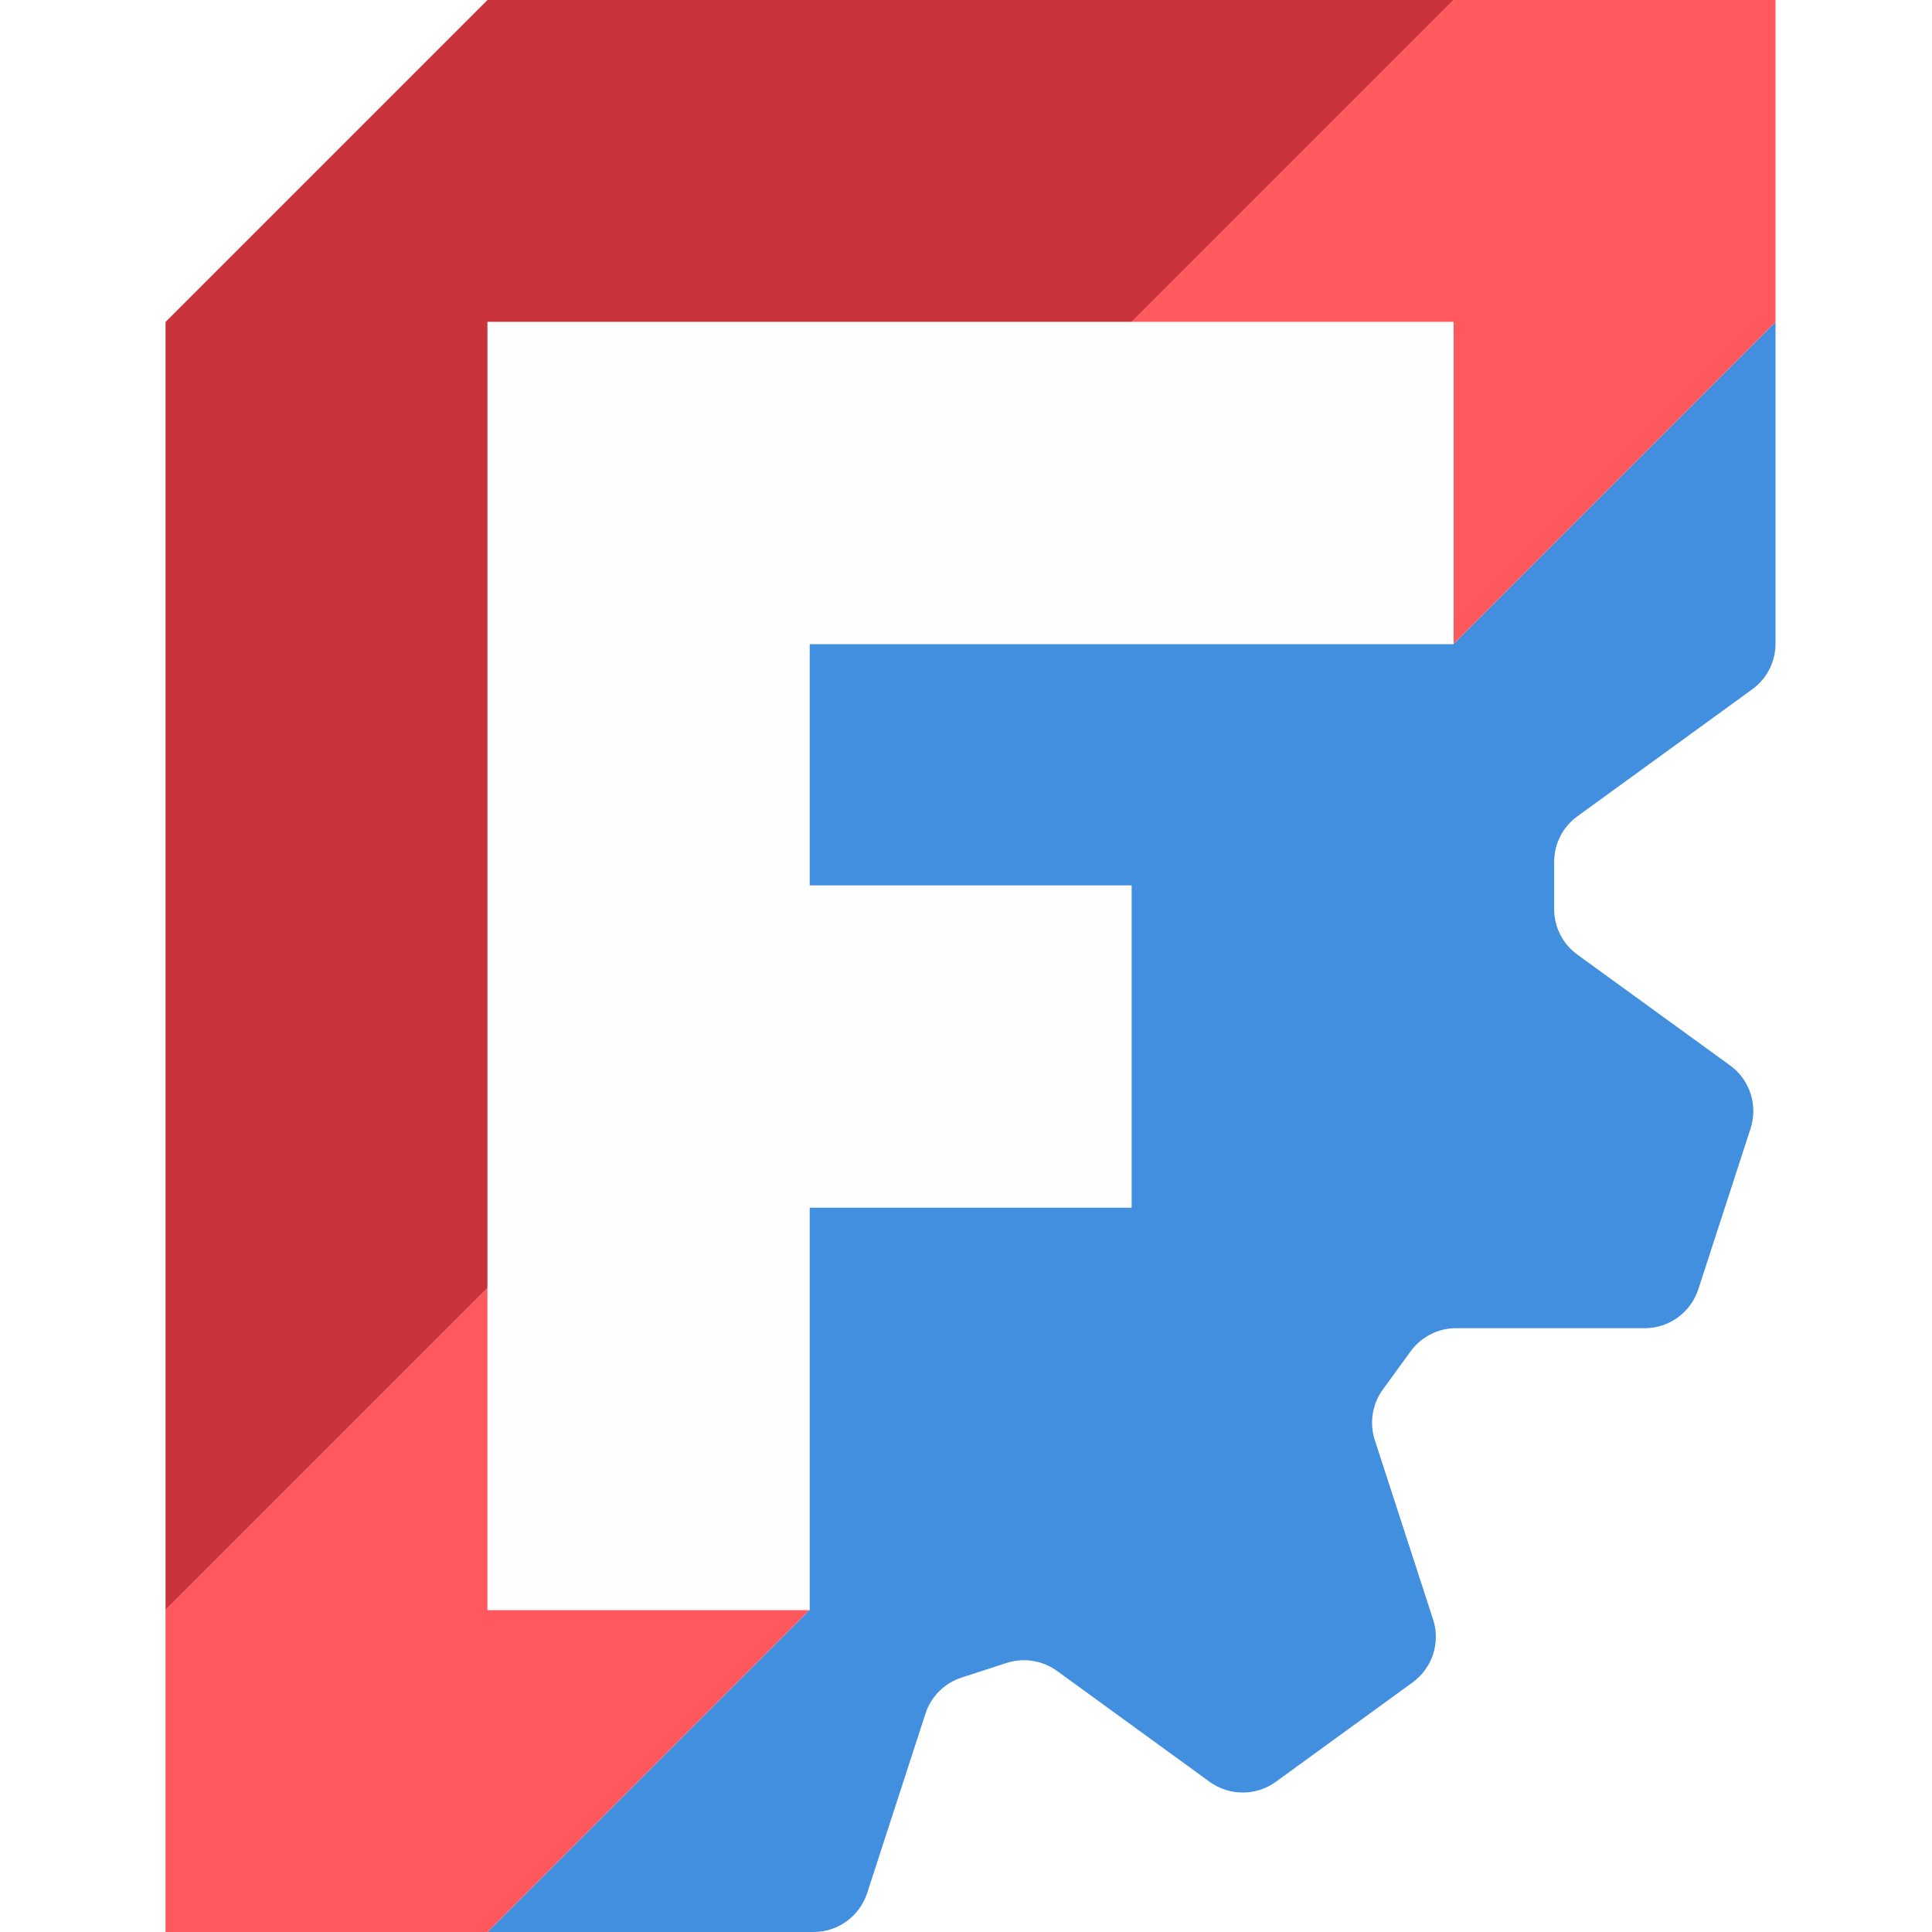
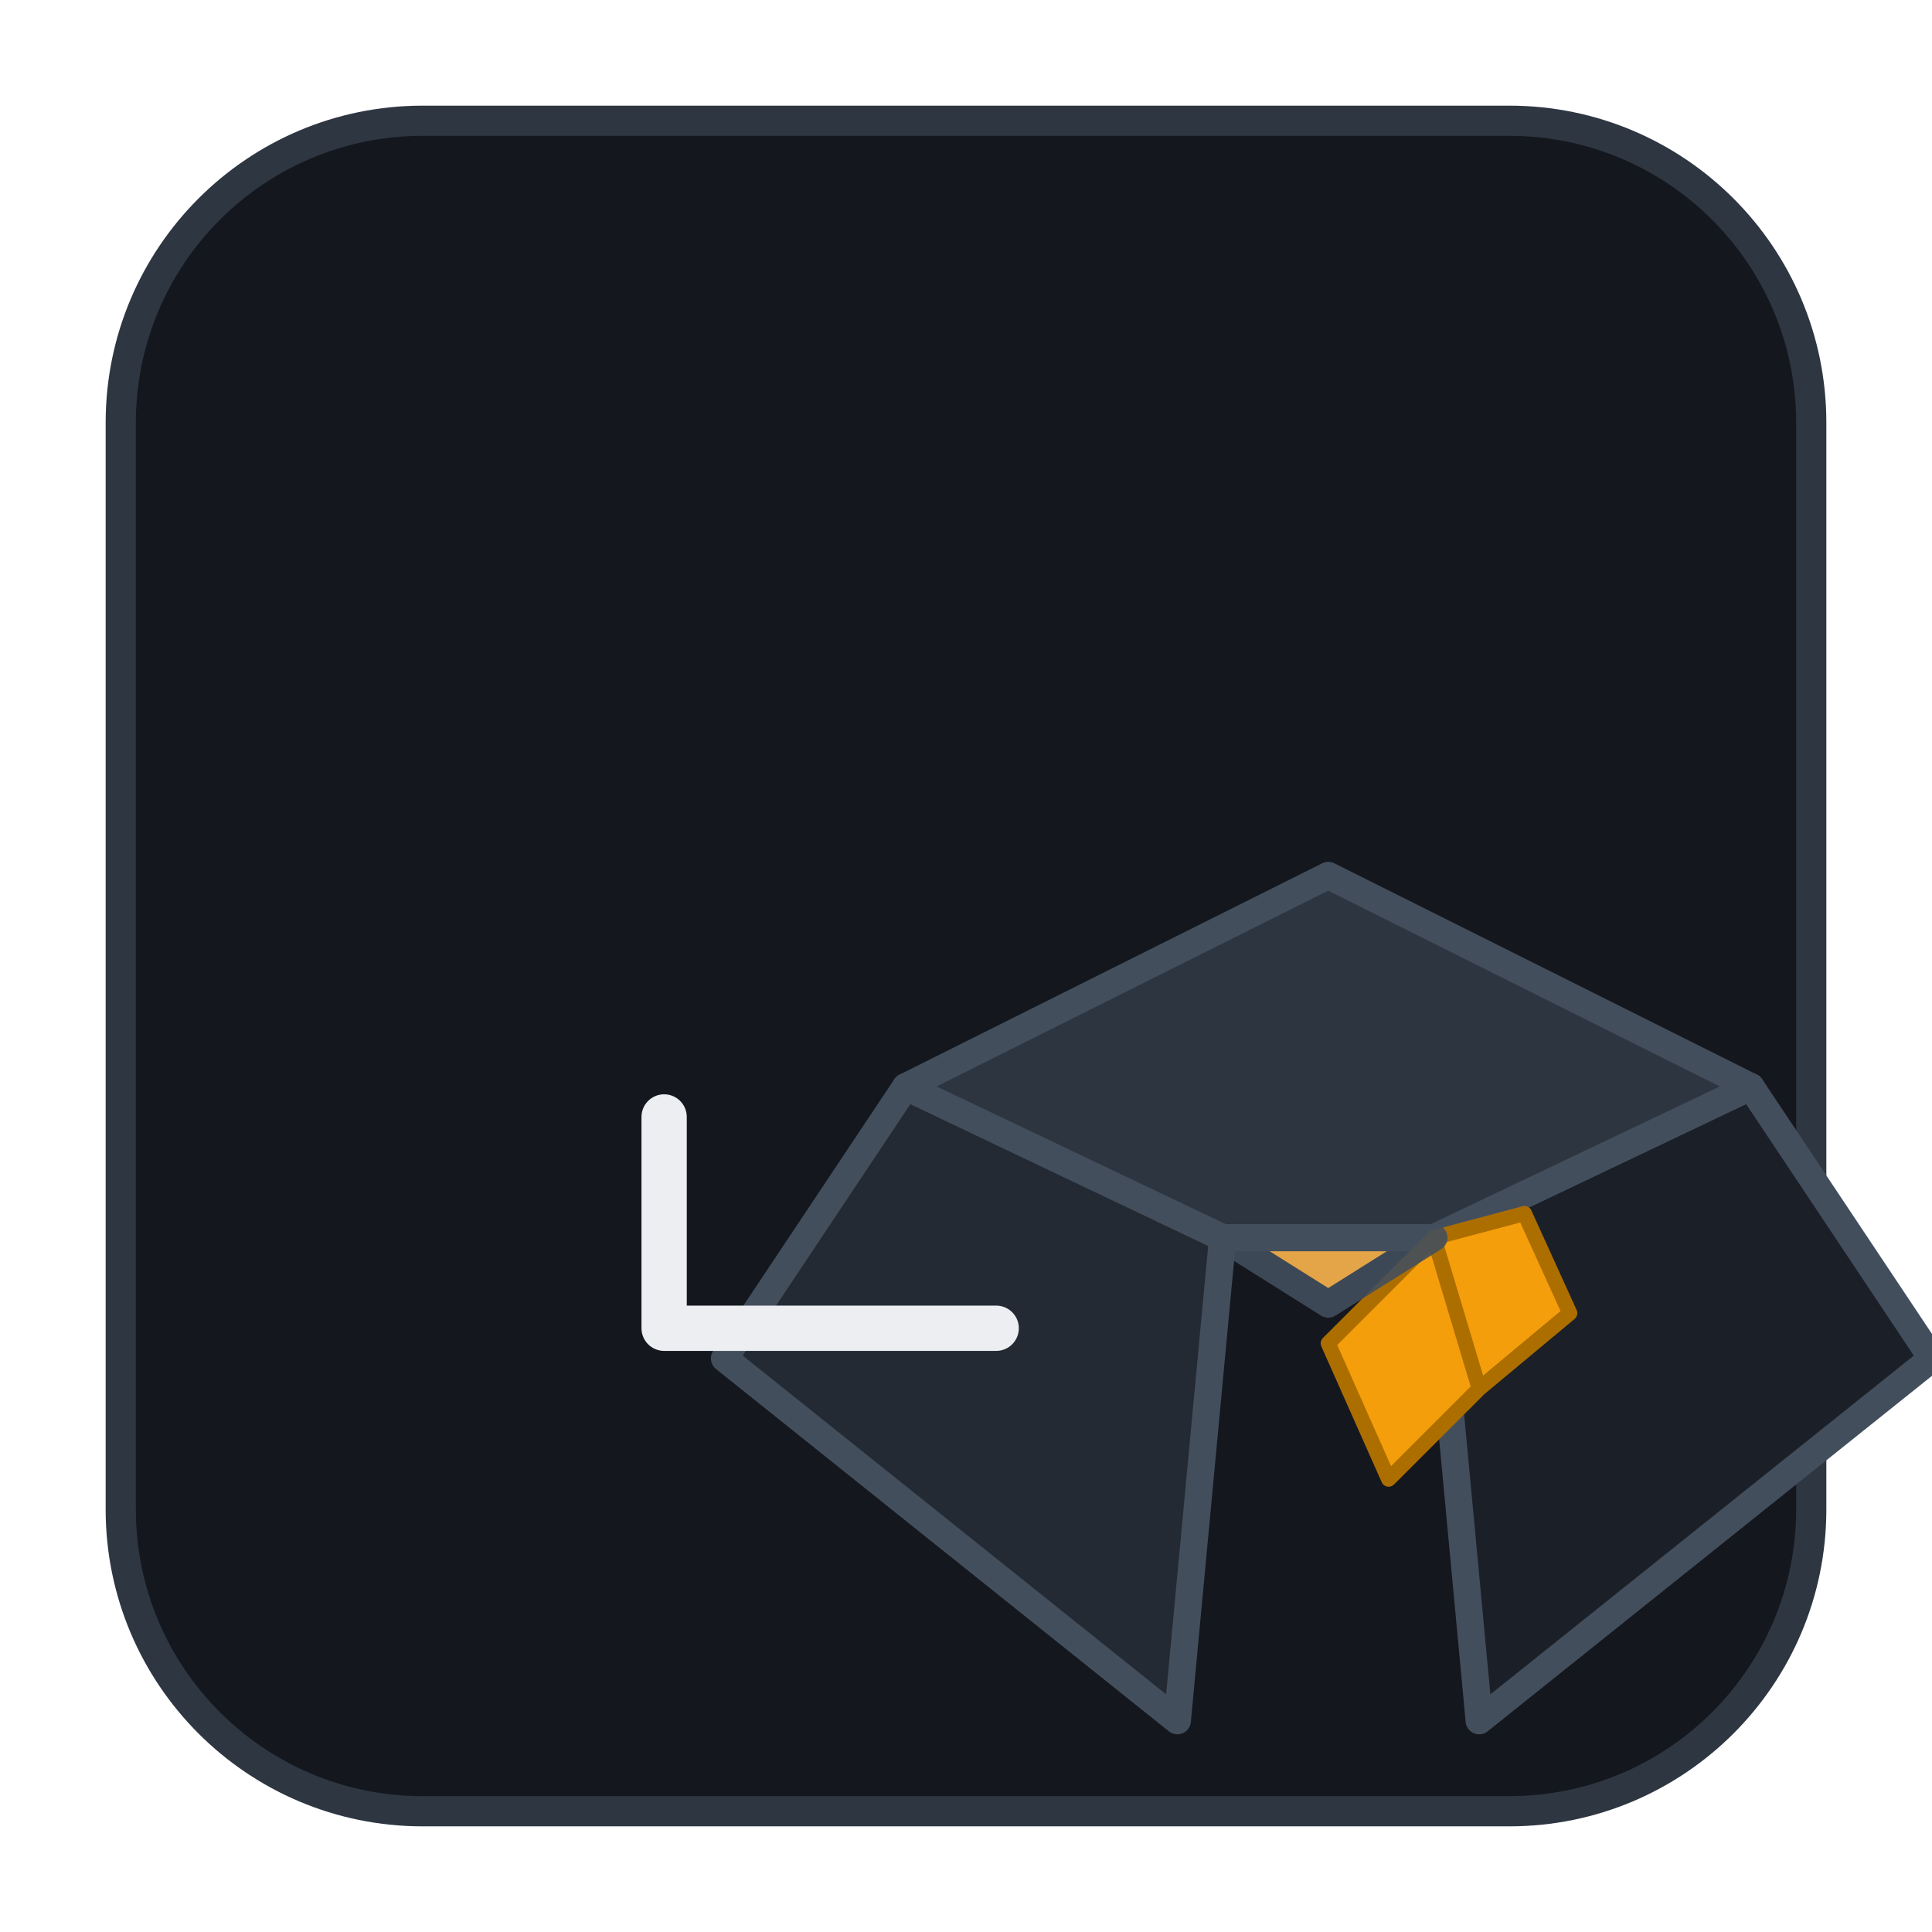
- <svg xmlns="http://www.w3.org/2000/svg" width="48" height="48" viewBox="0 0 48 48" version="1.1" id="svg1" xml:space="preserve">
-   <defs id="defs1" />
-   <g id="g1" transform="matrix(2,0,0,2,0.1124356,0)">
-     <path d="m 22,4 -4,4 h -8 V 11 H 14 v 4 h -4 v 5 L 6,24 h 4.05 c 0.303,-1e-6 0.572,-0.195 0.666,-0.484 l 0.724,-2.228 c 0.069,-0.213 0.236,-0.38 0.45,-0.449 l 0.557,-0.181 c 0.213,-0.069 0.447,-0.032 0.628,0.099 l 1.895,1.377 c 0.245,0.178 0.578,0.178 0.823,0 l 1.699,-1.235 c 0.245,-0.178 0.348,-0.494 0.254,-0.782 l -0.724,-2.228 c -0.069,-0.213 -0.032,-0.447 0.1,-0.628 l 0.344,-0.473 c 0.132,-0.181 0.342,-0.289 0.566,-0.289 l 2.343,5.1e-4 c 0.303,10e-6 0.572,-0.196 0.666,-0.484 l 0.649,-1.997 c 0.094,-0.288 -0.009,-0.605 -0.254,-0.783 L 19.539,11.859 C 19.357,11.727 19.25,11.517 19.25,11.293 V 10.707 c 1.9e-5,-0.224 0.107,-0.435 0.288,-0.566 L 21.712,8.562 C 21.893,8.431 22,8.22 22,7.996 Z" style="fill:#418fde;fill-opacity:1;fill-rule:evenodd;stroke:none;stroke-width:2.646;stroke-linecap:square" id="path8" />
-     <path id="path7" style="display:inline;fill:#ff585d;fill-opacity:1;fill-rule:evenodd;stroke:none;stroke-width:2.646;stroke-linecap:square" d="m 18,0 -4,4 h 4 V 8 L 22,4 V 0 Z M 6,16 2,20 v 4 h 4 l 4,-4 H 6 Z" />
-     <path d="M 6,0 2,4 V 20 L 6,16 V 4 h 8 l 4,-4 z" style="fill:#cb333b;fill-rule:evenodd;stroke-width:2.646;stroke-linecap:square" id="path3" />
-     <path d="M 6,20 H 10 V 15 H 14 V 11 H 10 V 8 h 8 V 4 H 6 Z" style="fill:#fefefe;fill-opacity:1;fill-rule:evenodd;stroke:none;stroke-width:2.646;stroke-linecap:square" id="path9" />
+ <svg xmlns="http://www.w3.org/2000/svg" width="256" height="256" viewBox="0 0 256 256" fill="none">
+   <rect x="16" y="16" width="224" height="224" rx="40" fill="#14181E" />
+   <rect x="16" y="16" width="224" height="224" rx="40" stroke="#2E3642" stroke-width="4" />
+   <g transform="translate(48 52) scale(4)" stroke="#434E5D" stroke-width="0.9" stroke-linejoin="round">
+     <path fill="#1B2028" d="M46 23 L52 32 L37 44 L35.5 28 Z" />
+     <path fill="#232A33" d="M18 23 L12 32 L27 44 L28.5 28 Z" />
+     <path fill="#2D3540" d="M32 16 L46 23 L35.5 28 L28.5 28 L18 23 Z" />
+     <path fill="#F59E0B" stroke="#AD6E00" stroke-width="0.5" d="M35.5 28 L37 33 L34 36 L32 31.5 Z M37 33 L40 30.5 L38.5 27.2 L35.5 28 Z" />
+     <path fill="#FFB84D" opacity="0.88" d="M35.5 28 L32 30.2 L28.5 28 Z" />
  </g>
+   <path fill="none" stroke="#ECEEF1" stroke-width="6" stroke-linecap="round" stroke-linejoin="round" d="M88 148 L88 176 L132 176" />
</svg>
